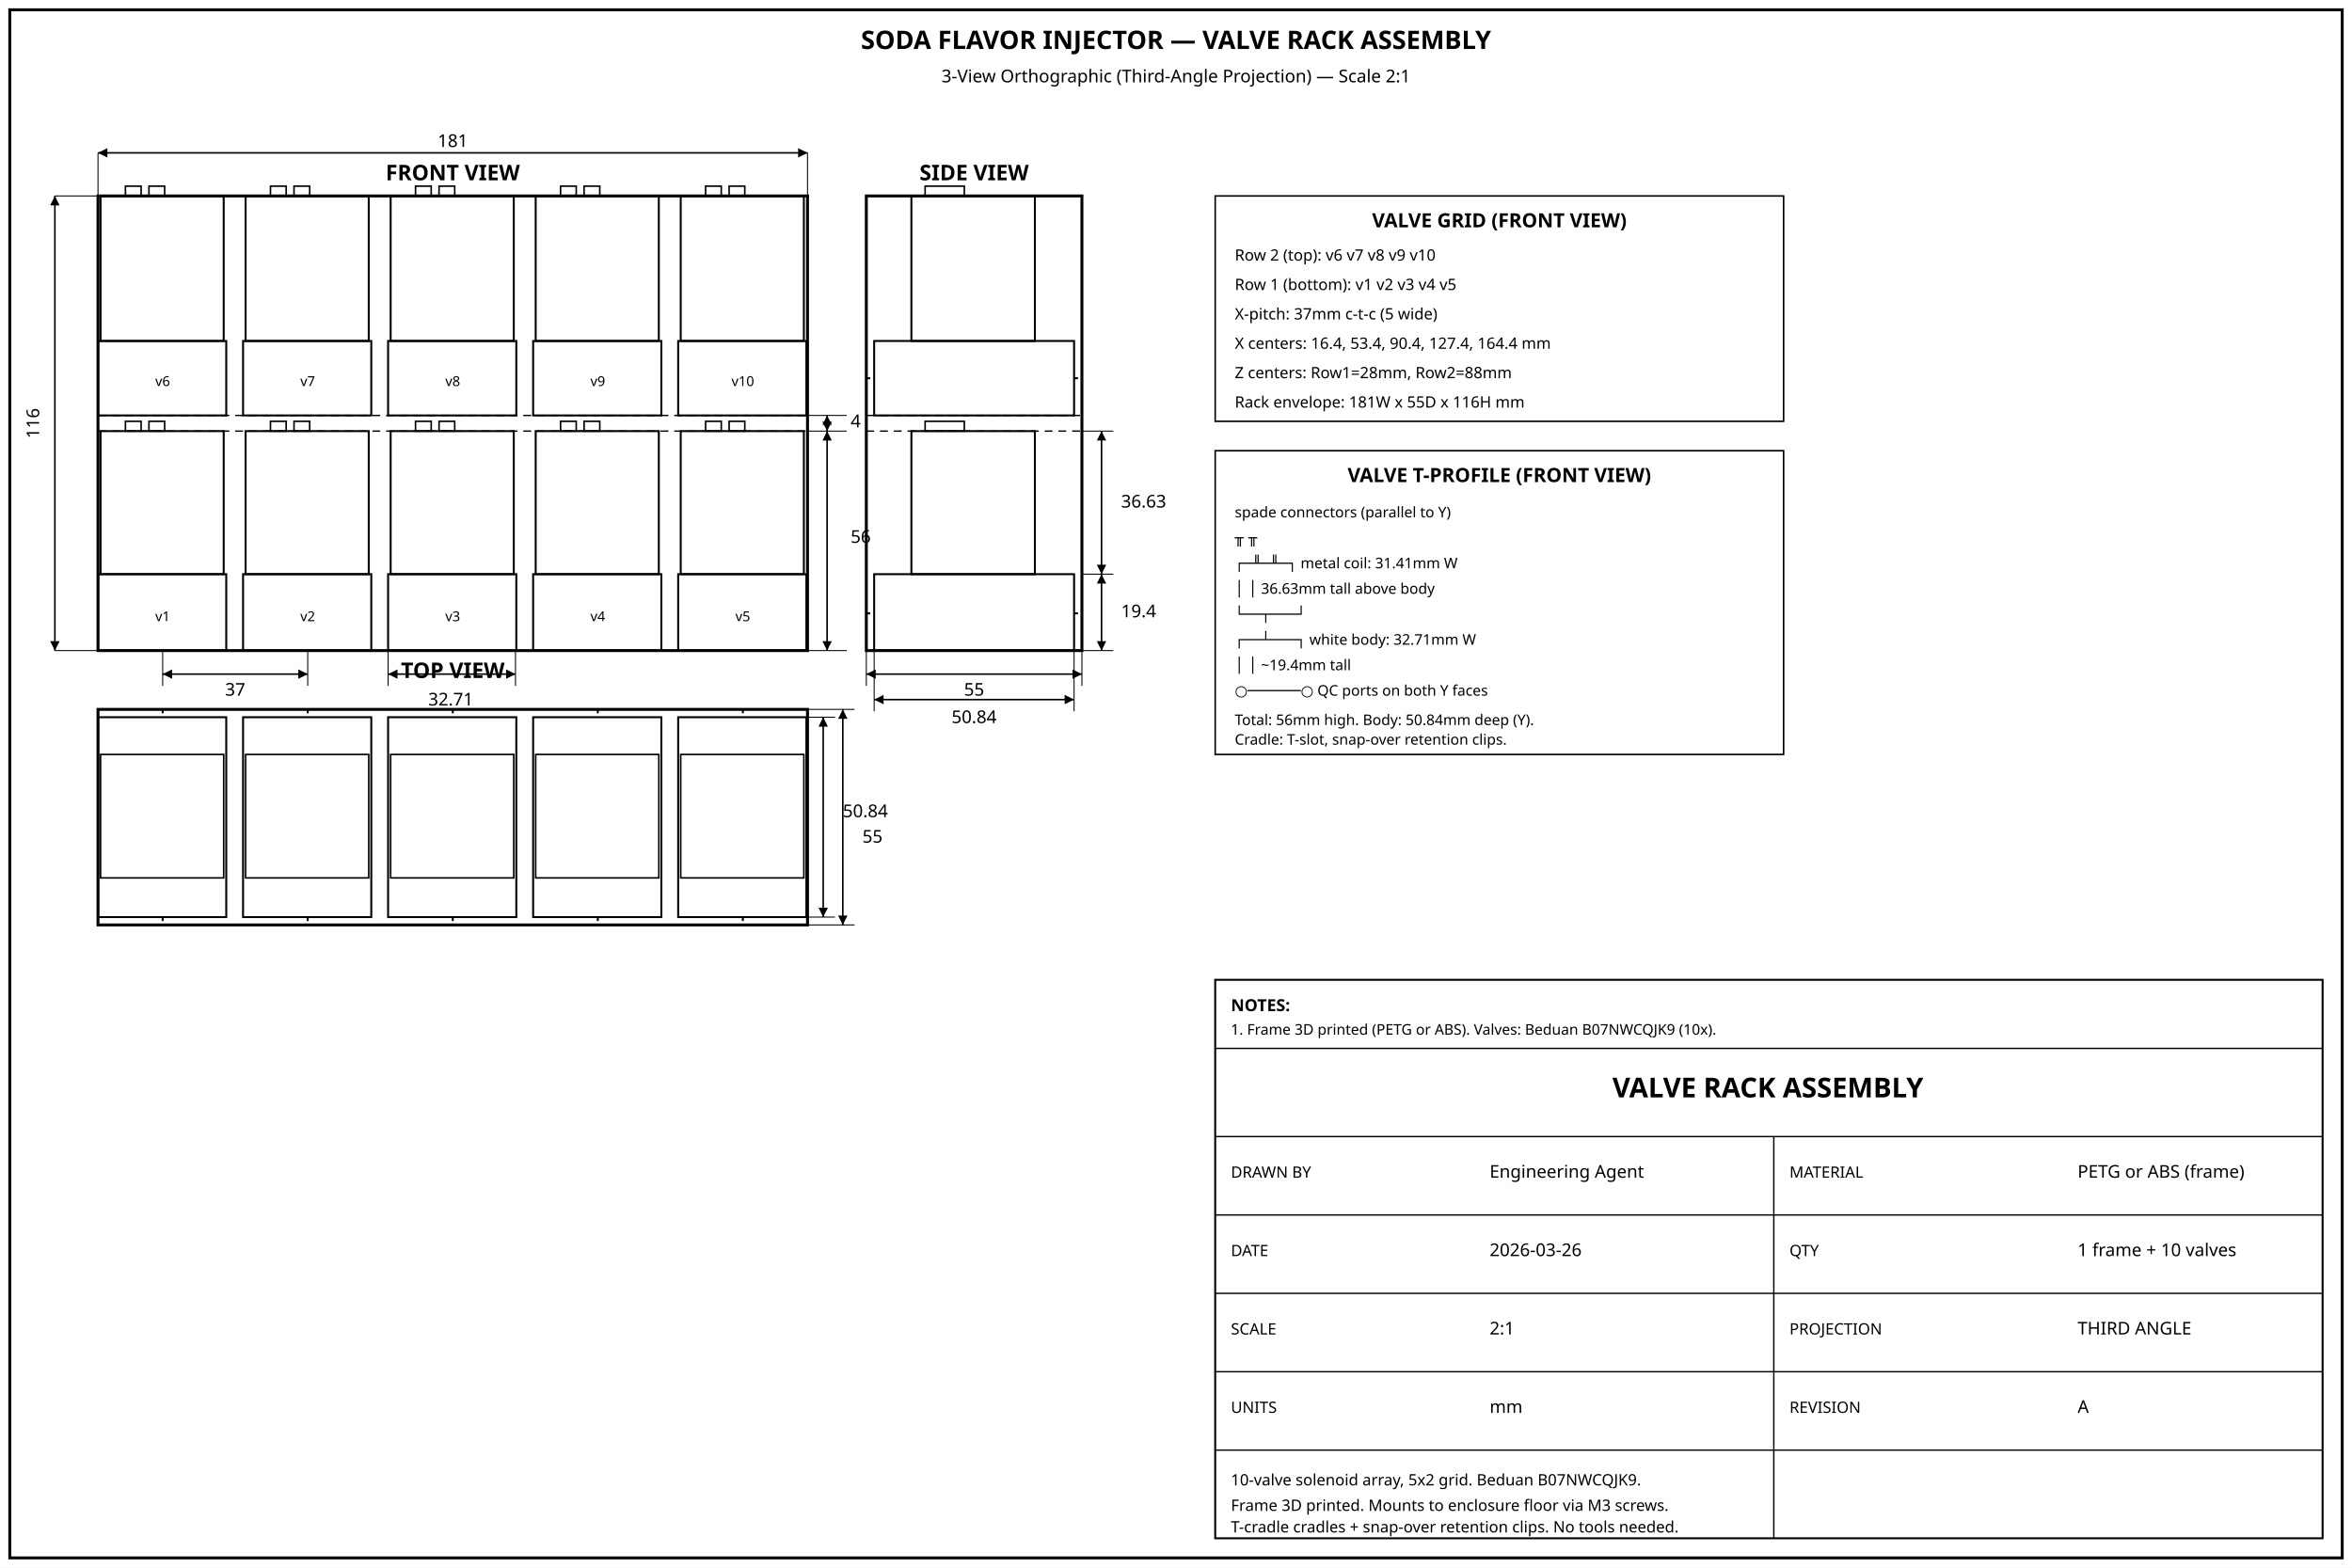
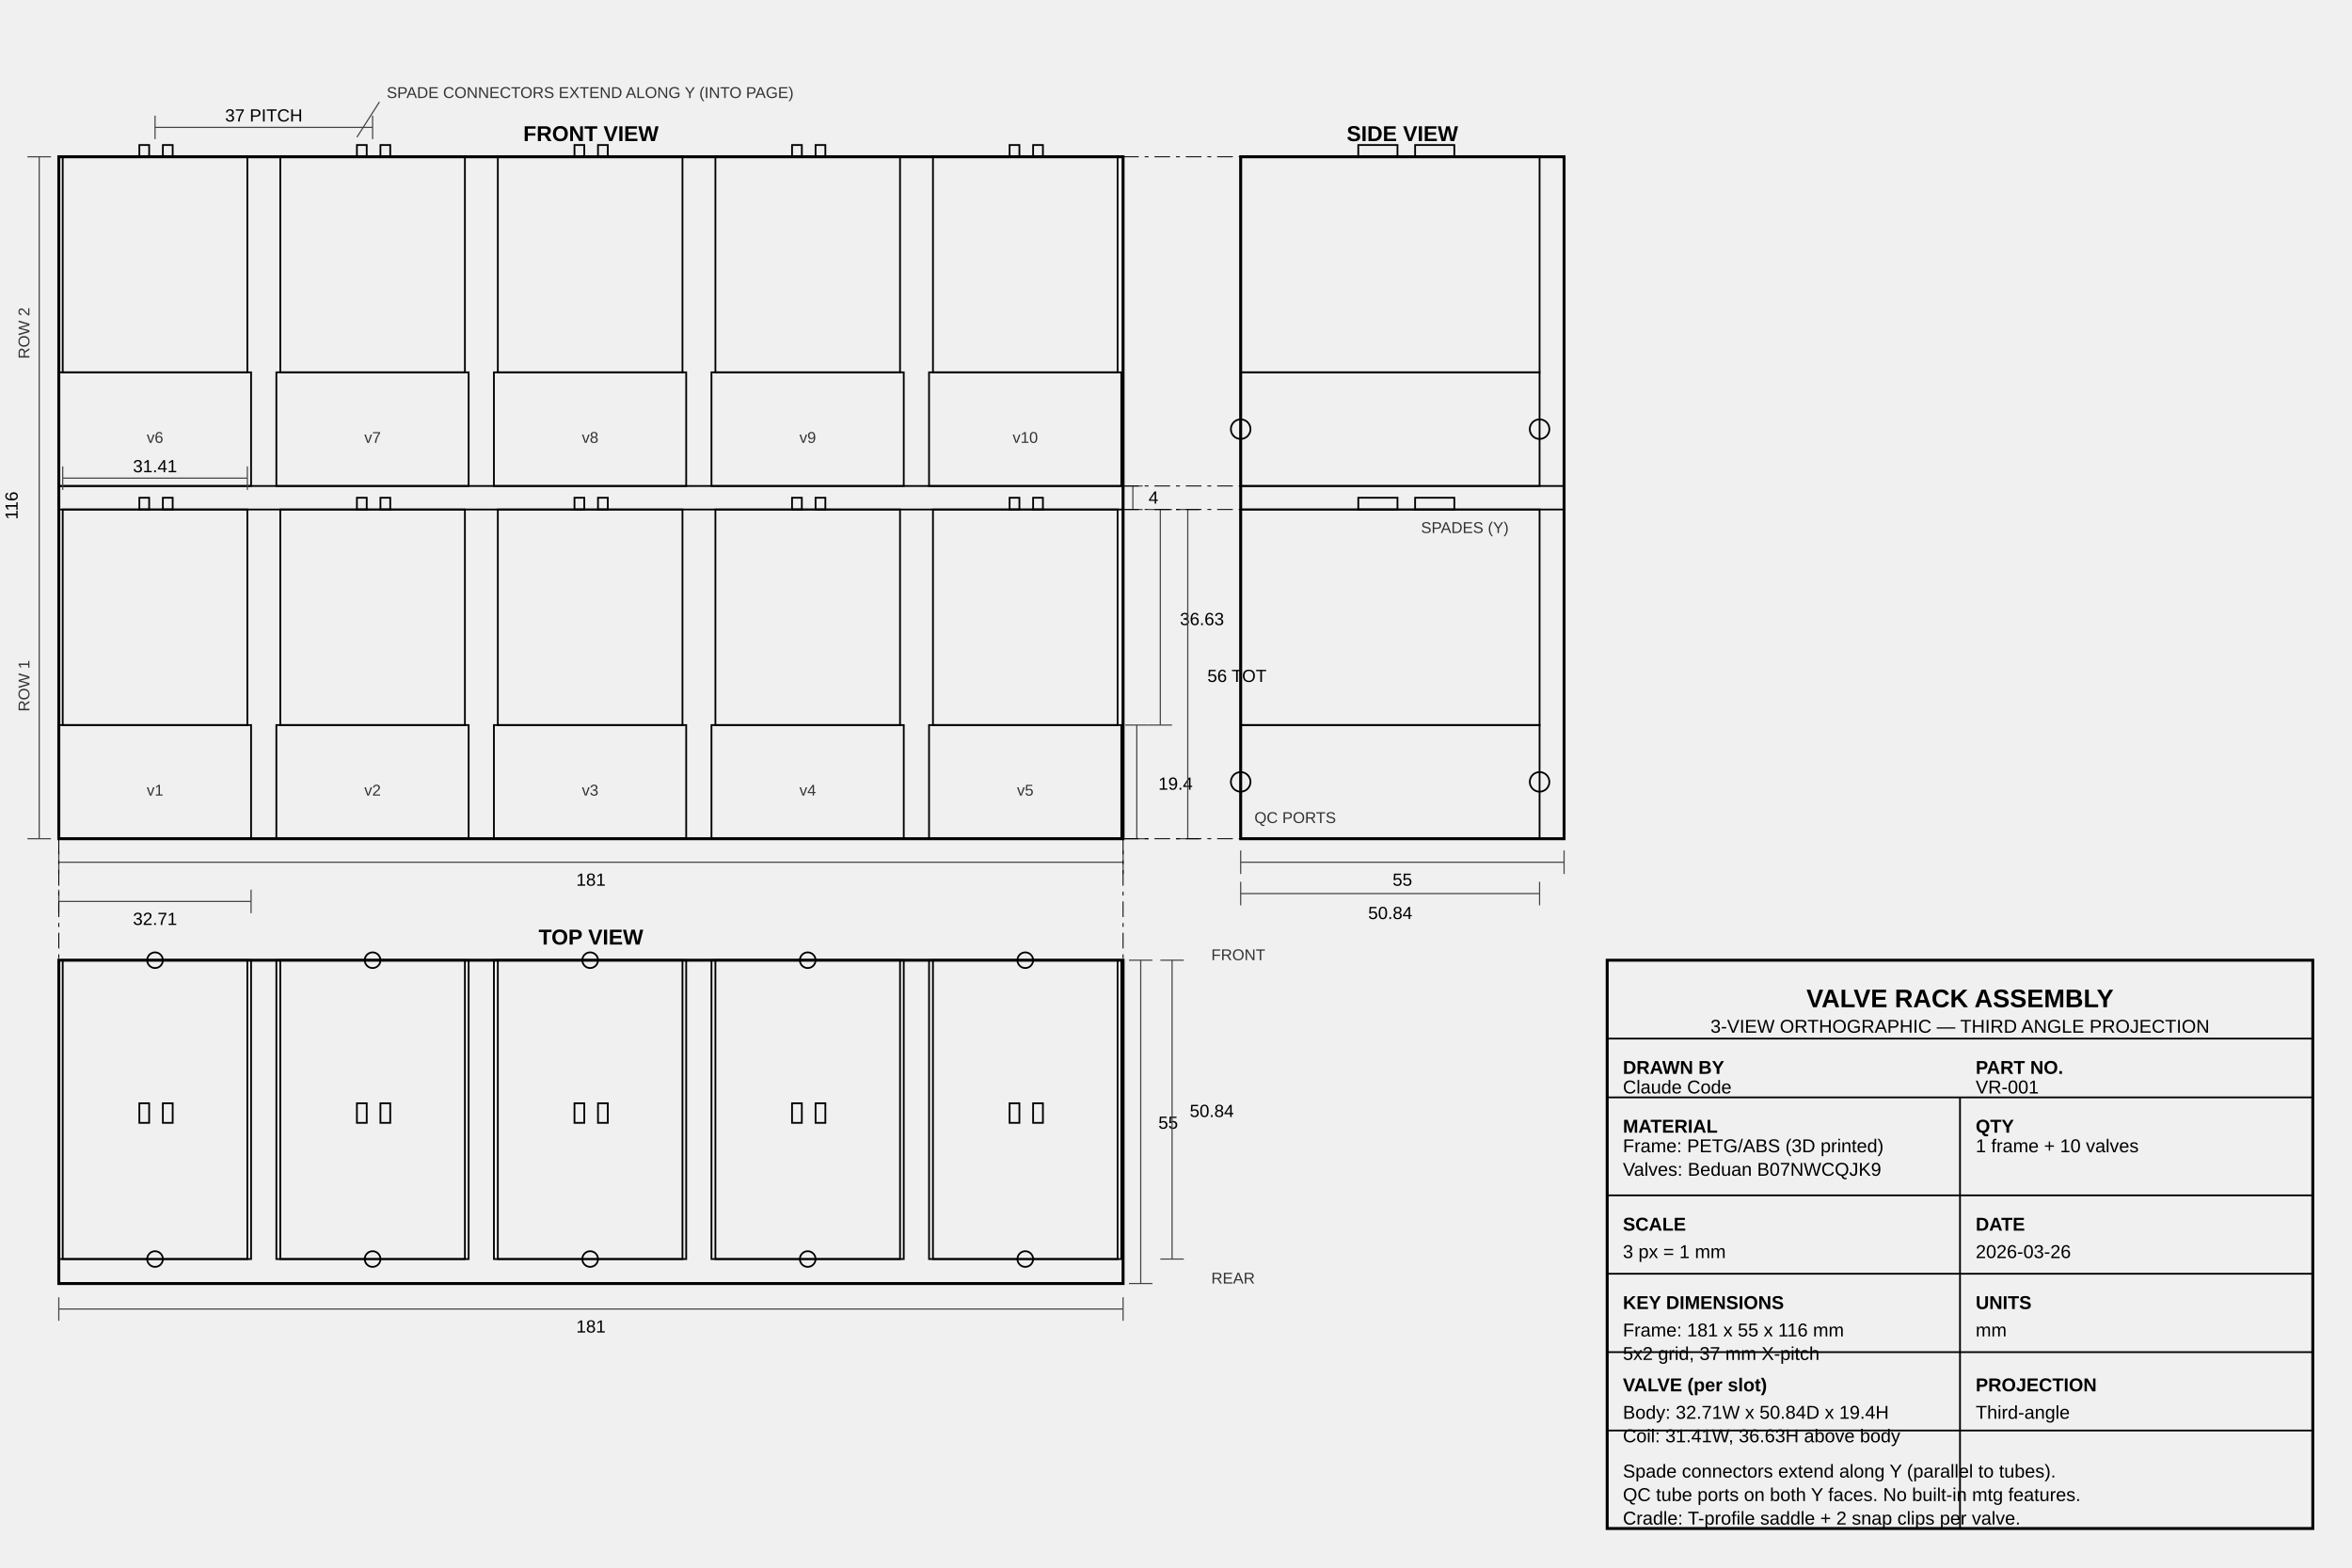
- <svg xmlns="http://www.w3.org/2000/svg" width="1200" height="800" viewBox="0 0 1200 800">
-   <defs>
-     <marker id="arr" markerWidth="6" markerHeight="6" refX="6" refY="3" orient="auto">
-       <path d="M0,0 L6,3 L0,6 Z" fill="#000" />
-     </marker>
-     <marker id="arr-r" markerWidth="6" markerHeight="6" refX="0" refY="3" orient="auto">
-       <path d="M6,0 L0,3 L6,6 Z" fill="#000" />
-     </marker>
-   </defs>
-   <rect x="0" y="0" width="1200" height="800" fill="white" />
-   <rect x="5" y="5" width="1190" height="790" fill="none" stroke="#000" stroke-width="1.5" />
-   <text x="600" y="25" font-size="13" font-family="sans-serif" text-anchor="middle" font-weight="bold">SODA FLAVOR INJECTOR — VALVE RACK ASSEMBLY</text>
-   <text x="600" y="42" font-size="9" font-family="sans-serif" text-anchor="middle">3-View Orthographic (Third-Angle Projection) — Scale 2:1</text>
-   <g id="front-view">
-     <text x="231" y="92" font-size="11" font-family="sans-serif" text-anchor="middle" font-weight="bold">FRONT VIEW</text>
-     <rect x="50" y="100" width="362" height="232" fill="none" stroke="#ddd" stroke-width="0.5" />
-     <rect x="50" y="100" width="362" height="232" fill="none" stroke="#000" stroke-width="1.5" class="body" />
-     <line x1="50" y1="220" x2="412" y2="220" stroke="#000" stroke-width="0.7" stroke-dasharray="4,3" class="hidden" />
-     <line x1="50" y1="212" x2="412" y2="212" stroke="#000" stroke-width="0.7" stroke-dasharray="4,3" class="hidden" />
-     <rect x="50.01" y="293" width="65.42" height="39" fill="none" stroke="#000" stroke-width="1" class="body" />
-     <rect x="51.31" y="220" width="62.82" height="73" fill="none" stroke="#000" stroke-width="1" class="body" />
-     <rect x="64" y="215" width="8" height="5" fill="none" stroke="#000" stroke-width="0.8" class="body" />
-     <rect x="76" y="215" width="8" height="5" fill="none" stroke="#000" stroke-width="0.8" class="body" />
-     <rect x="124.01" y="293" width="65.42" height="39" fill="none" stroke="#000" stroke-width="1" class="body" />
-     <rect x="125.31" y="220" width="62.82" height="73" fill="none" stroke="#000" stroke-width="1" class="body" />
-     <rect x="138" y="215" width="8" height="5" fill="none" stroke="#000" stroke-width="0.8" class="body" />
-     <rect x="150" y="215" width="8" height="5" fill="none" stroke="#000" stroke-width="0.8" class="body" />
-     <rect x="198.01" y="293" width="65.42" height="39" fill="none" stroke="#000" stroke-width="1" class="body" />
-     <rect x="199.31" y="220" width="62.82" height="73" fill="none" stroke="#000" stroke-width="1" class="body" />
-     <rect x="212" y="215" width="8" height="5" fill="none" stroke="#000" stroke-width="0.8" class="body" />
-     <rect x="224" y="215" width="8" height="5" fill="none" stroke="#000" stroke-width="0.8" class="body" />
-     <rect x="272.01" y="293" width="65.42" height="39" fill="none" stroke="#000" stroke-width="1" class="body" />
-     <rect x="273.31" y="220" width="62.82" height="73" fill="none" stroke="#000" stroke-width="1" class="body" />
-     <rect x="286" y="215" width="8" height="5" fill="none" stroke="#000" stroke-width="0.8" class="body" />
-     <rect x="298" y="215" width="8" height="5" fill="none" stroke="#000" stroke-width="0.8" class="body" />
-     <rect x="346.01" y="293" width="65.42" height="39" fill="none" stroke="#000" stroke-width="1" class="body" />
-     <rect x="347.31" y="220" width="62.82" height="73" fill="none" stroke="#000" stroke-width="1" class="body" />
-     <rect x="360" y="215" width="8" height="5" fill="none" stroke="#000" stroke-width="0.8" class="body" />
-     <rect x="372" y="215" width="8" height="5" fill="none" stroke="#000" stroke-width="0.8" class="body" />
-     <rect x="50.01" y="174" width="65.42" height="38" fill="none" stroke="#000" stroke-width="1" class="body" />
-     <rect x="51.31" y="100" width="62.82" height="74" fill="none" stroke="#000" stroke-width="1" class="body" />
-     <rect x="64" y="95" width="8" height="5" fill="none" stroke="#000" stroke-width="0.8" class="body" />
-     <rect x="76" y="95" width="8" height="5" fill="none" stroke="#000" stroke-width="0.8" class="body" />
-     <rect x="124.01" y="174" width="65.42" height="38" fill="none" stroke="#000" stroke-width="1" class="body" />
-     <rect x="125.31" y="100" width="62.82" height="74" fill="none" stroke="#000" stroke-width="1" class="body" />
-     <rect x="138" y="95" width="8" height="5" fill="none" stroke="#000" stroke-width="0.8" class="body" />
-     <rect x="150" y="95" width="8" height="5" fill="none" stroke="#000" stroke-width="0.8" class="body" />
-     <rect x="198.01" y="174" width="65.42" height="38" fill="none" stroke="#000" stroke-width="1" class="body" />
-     <rect x="199.31" y="100" width="62.82" height="74" fill="none" stroke="#000" stroke-width="1" class="body" />
-     <rect x="212" y="95" width="8" height="5" fill="none" stroke="#000" stroke-width="0.8" class="body" />
-     <rect x="224" y="95" width="8" height="5" fill="none" stroke="#000" stroke-width="0.8" class="body" />
-     <rect x="272.01" y="174" width="65.42" height="38" fill="none" stroke="#000" stroke-width="1" class="body" />
-     <rect x="273.31" y="100" width="62.82" height="74" fill="none" stroke="#000" stroke-width="1" class="body" />
-     <rect x="286" y="95" width="8" height="5" fill="none" stroke="#000" stroke-width="0.8" class="body" />
-     <rect x="298" y="95" width="8" height="5" fill="none" stroke="#000" stroke-width="0.8" class="body" />
-     <rect x="346.01" y="174" width="65.42" height="38" fill="none" stroke="#000" stroke-width="1" class="body" />
-     <rect x="347.31" y="100" width="62.82" height="74" fill="none" stroke="#000" stroke-width="1" class="body" />
-     <rect x="360" y="95" width="8" height="5" fill="none" stroke="#000" stroke-width="0.8" class="body" />
-     <rect x="372" y="95" width="8" height="5" fill="none" stroke="#000" stroke-width="0.8" class="body" />
-     <text x="83" y="317" font-size="7" font-family="sans-serif" text-anchor="middle">v1</text>
-     <text x="157" y="317" font-size="7" font-family="sans-serif" text-anchor="middle">v2</text>
-     <text x="231" y="317" font-size="7" font-family="sans-serif" text-anchor="middle">v3</text>
-     <text x="305" y="317" font-size="7" font-family="sans-serif" text-anchor="middle">v4</text>
-     <text x="379" y="317" font-size="7" font-family="sans-serif" text-anchor="middle">v5</text>
-     <text x="83" y="197" font-size="7" font-family="sans-serif" text-anchor="middle">v6</text>
-     <text x="157" y="197" font-size="7" font-family="sans-serif" text-anchor="middle">v7</text>
-     <text x="231" y="197" font-size="7" font-family="sans-serif" text-anchor="middle">v8</text>
-     <text x="305" y="197" font-size="7" font-family="sans-serif" text-anchor="middle">v9</text>
-     <text x="379" y="197" font-size="7" font-family="sans-serif" text-anchor="middle">v10</text>
-   </g>
-   <g id="side-view">
-     <text x="497" y="92" font-size="11" font-family="sans-serif" text-anchor="middle" font-weight="bold">SIDE VIEW</text>
-     <rect x="442" y="100" width="110" height="232" fill="none" stroke="#ddd" stroke-width="0.5" />
-     <rect x="442" y="100" width="110" height="232" fill="none" stroke="#000" stroke-width="1.5" class="body" />
-     <line x1="442" y1="220" x2="552" y2="220" stroke="#000" stroke-width="0.7" stroke-dasharray="4,3" class="hidden" />
-     <line x1="442" y1="212" x2="552" y2="212" stroke="#000" stroke-width="0.7" stroke-dasharray="4,3" class="hidden" />
-     <rect x="446" y="293" width="102" height="39" fill="none" stroke="#000" stroke-width="1" class="body" />
-     <rect x="465" y="220" width="63" height="73" fill="none" stroke="#000" stroke-width="1" class="body" />
-     <rect x="472" y="215" width="20" height="5" fill="none" stroke="#000" stroke-width="0.8" class="body" />
-     <line x1="442" y1="313" x2="446" y2="313" stroke="#000" stroke-width="1" stroke-dasharray="2,2" class="hidden" />
-     <line x1="548" y1="313" x2="552" y2="313" stroke="#000" stroke-width="1" stroke-dasharray="2,2" class="hidden" />
-     <rect x="446" y="174" width="102" height="38" fill="none" stroke="#000" stroke-width="1" class="body" />
-     <rect x="465" y="100" width="63" height="74" fill="none" stroke="#000" stroke-width="1" class="body" />
-     <rect x="472" y="95" width="20" height="5" fill="none" stroke="#000" stroke-width="0.8" class="body" />
-     <line x1="442" y1="193" x2="446" y2="193" stroke="#000" stroke-width="1" stroke-dasharray="2,2" class="hidden" />
-     <line x1="548" y1="193" x2="552" y2="193" stroke="#000" stroke-width="1" stroke-dasharray="2,2" class="hidden" />
-   </g>
-   <g id="top-view">
-     <text x="231" y="346" font-size="11" font-family="sans-serif" text-anchor="middle" font-weight="bold">TOP VIEW</text>
-     <rect x="50" y="362" width="362" height="110" fill="none" stroke="#ddd" stroke-width="0.5" />
-     <rect x="50" y="362" width="362" height="110" fill="none" stroke="#000" stroke-width="1.5" class="body" />
-     <rect x="50.01" y="366" width="65.42" height="102" fill="none" stroke="#000" stroke-width="1" class="body" />
-     <rect x="51.31" y="385" width="62.82" height="63" fill="none" stroke="#000" stroke-width="0.8" class="body" />
-     <line x1="83" y1="362" x2="83" y2="366" stroke="#000" stroke-width="1" stroke-dasharray="2,2" class="hidden" />
-     <line x1="83" y1="468" x2="83" y2="472" stroke="#000" stroke-width="1" stroke-dasharray="2,2" class="hidden" />
-     <rect x="124.01" y="366" width="65.42" height="102" fill="none" stroke="#000" stroke-width="1" class="body" />
-     <rect x="125.31" y="385" width="62.82" height="63" fill="none" stroke="#000" stroke-width="0.8" class="body" />
-     <line x1="157" y1="362" x2="157" y2="366" stroke="#000" stroke-width="1" stroke-dasharray="2,2" class="hidden" />
-     <line x1="157" y1="468" x2="157" y2="472" stroke="#000" stroke-width="1" stroke-dasharray="2,2" class="hidden" />
-     <rect x="198.01" y="366" width="65.42" height="102" fill="none" stroke="#000" stroke-width="1" class="body" />
-     <rect x="199.31" y="385" width="62.82" height="63" fill="none" stroke="#000" stroke-width="0.8" class="body" />
-     <line x1="231" y1="362" x2="231" y2="366" stroke="#000" stroke-width="1" stroke-dasharray="2,2" class="hidden" />
-     <line x1="231" y1="468" x2="231" y2="472" stroke="#000" stroke-width="1" stroke-dasharray="2,2" class="hidden" />
-     <rect x="272.01" y="366" width="65.42" height="102" fill="none" stroke="#000" stroke-width="1" class="body" />
-     <rect x="273.31" y="385" width="62.82" height="63" fill="none" stroke="#000" stroke-width="0.8" class="body" />
-     <line x1="305" y1="362" x2="305" y2="366" stroke="#000" stroke-width="1" stroke-dasharray="2,2" class="hidden" />
-     <line x1="305" y1="468" x2="305" y2="472" stroke="#000" stroke-width="1" stroke-dasharray="2,2" class="hidden" />
-     <rect x="346.01" y="366" width="65.42" height="102" fill="none" stroke="#000" stroke-width="1" class="body" />
-     <rect x="347.31" y="385" width="62.82" height="63" fill="none" stroke="#000" stroke-width="0.8" class="body" />
-     <line x1="379" y1="362" x2="379" y2="366" stroke="#000" stroke-width="1" stroke-dasharray="2,2" class="hidden" />
-     <line x1="379" y1="468" x2="379" y2="472" stroke="#000" stroke-width="1" stroke-dasharray="2,2" class="hidden" />
-   </g>
-   <line x1="50" y1="78" x2="412" y2="78" stroke="#000" stroke-width="0.8" class="dim" marker-start="url(#arr-r)" marker-end="url(#arr)" />
-   <line x1="50" y1="78" x2="50" y2="100" stroke="#000" stroke-width="0.5" class="ext" />
-   <line x1="412" y1="78" x2="412" y2="100" stroke="#000" stroke-width="0.5" class="ext" />
-   <text x="231" y="75" font-size="9" font-family="sans-serif" text-anchor="middle" class="dim-text">181</text>
-   <line x1="28" y1="100" x2="28" y2="332" stroke="#000" stroke-width="0.8" class="dim" marker-start="url(#arr-r)" marker-end="url(#arr)" />
-   <line x1="28" y1="100" x2="50" y2="100" stroke="#000" stroke-width="0.5" class="ext" />
-   <line x1="28" y1="332" x2="50" y2="332" stroke="#000" stroke-width="0.5" class="ext" />
-   <text x="20" y="216" font-size="9" font-family="sans-serif" text-anchor="middle" transform="rotate(-90,20,216)" class="dim-text">116</text>
-   <line x1="422" y1="220" x2="422" y2="332" stroke="#000" stroke-width="0.8" class="dim" marker-start="url(#arr-r)" marker-end="url(#arr)" />
-   <line x1="412" y1="220" x2="432" y2="220" stroke="#000" stroke-width="0.5" class="ext" />
-   <line x1="412" y1="332" x2="432" y2="332" stroke="#000" stroke-width="0.5" class="ext" />
-   <text x="434" y="277" font-size="9" font-family="sans-serif" text-anchor="start" class="dim-text">56</text>
-   <line x1="422" y1="212" x2="422" y2="220" stroke="#000" stroke-width="0.8" class="dim" marker-start="url(#arr-r)" marker-end="url(#arr)" />
-   <line x1="412" y1="212" x2="432" y2="212" stroke="#000" stroke-width="0.5" class="ext" />
-   <text x="434" y="218" font-size="9" font-family="sans-serif" text-anchor="start" class="dim-text">4</text>
-   <line x1="83" y1="344" x2="157" y2="344" stroke="#000" stroke-width="0.8" class="dim" marker-start="url(#arr-r)" marker-end="url(#arr)" />
-   <line x1="83" y1="332" x2="83" y2="350" stroke="#000" stroke-width="0.5" class="ext" />
-   <line x1="157" y1="332" x2="157" y2="350" stroke="#000" stroke-width="0.5" class="ext" />
-   <text x="120" y="355" font-size="9" font-family="sans-serif" text-anchor="middle" class="dim-text">37</text>
-   <line x1="198" y1="344" x2="263" y2="344" stroke="#000" stroke-width="0.8" class="dim" marker-start="url(#arr-r)" marker-end="url(#arr)" />
-   <line x1="198" y1="332" x2="198" y2="350" stroke="#000" stroke-width="0.5" class="ext" />
-   <line x1="263" y1="332" x2="263" y2="350" stroke="#000" stroke-width="0.5" class="ext" />
-   <text x="230" y="360" font-size="9" font-family="sans-serif" text-anchor="middle" class="dim-text">32.71</text>
-   <line x1="442" y1="344" x2="552" y2="344" stroke="#000" stroke-width="0.8" class="dim" marker-start="url(#arr-r)" marker-end="url(#arr)" />
-   <line x1="442" y1="332" x2="442" y2="350" stroke="#000" stroke-width="0.5" class="ext" />
-   <line x1="552" y1="332" x2="552" y2="350" stroke="#000" stroke-width="0.5" class="ext" />
-   <text x="497" y="355" font-size="9" font-family="sans-serif" text-anchor="middle" class="dim-text">55</text>
-   <line x1="446" y1="357" x2="548" y2="357" stroke="#000" stroke-width="0.8" class="dim" marker-start="url(#arr-r)" marker-end="url(#arr)" />
-   <line x1="446" y1="332" x2="446" y2="363" stroke="#000" stroke-width="0.5" class="ext" />
-   <line x1="548" y1="332" x2="548" y2="363" stroke="#000" stroke-width="0.5" class="ext" />
-   <text x="497" y="369" font-size="9" font-family="sans-serif" text-anchor="middle" class="dim-text">50.84</text>
-   <line x1="562" y1="220" x2="562" y2="293" stroke="#000" stroke-width="0.8" class="dim" marker-start="url(#arr-r)" marker-end="url(#arr)" />
-   <line x1="552" y1="220" x2="568" y2="220" stroke="#000" stroke-width="0.5" class="ext" />
-   <line x1="552" y1="293" x2="568" y2="293" stroke="#000" stroke-width="0.5" class="ext" />
-   <text x="572" y="259" font-size="9" font-family="sans-serif" text-anchor="start" class="dim-text">36.63</text>
-   <line x1="562" y1="293" x2="562" y2="332" stroke="#000" stroke-width="0.8" class="dim" marker-start="url(#arr-r)" marker-end="url(#arr)" />
-   <line x1="552" y1="332" x2="568" y2="332" stroke="#000" stroke-width="0.5" class="ext" />
-   <text x="572" y="315" font-size="9" font-family="sans-serif" text-anchor="start" class="dim-text">19.4</text>
-   <line x1="420" y1="366" x2="420" y2="468" stroke="#000" stroke-width="0.8" class="dim" marker-start="url(#arr-r)" marker-end="url(#arr)" />
-   <line x1="412" y1="366" x2="426" y2="366" stroke="#000" stroke-width="0.5" class="ext" />
-   <line x1="412" y1="468" x2="426" y2="468" stroke="#000" stroke-width="0.5" class="ext" />
-   <text x="430" y="417" font-size="9" font-family="sans-serif" text-anchor="start" class="dim-text">50.84</text>
-   <line x1="430" y1="362" x2="430" y2="472" stroke="#000" stroke-width="0.8" class="dim" marker-start="url(#arr-r)" marker-end="url(#arr)" />
-   <line x1="412" y1="362" x2="436" y2="362" stroke="#000" stroke-width="0.5" class="ext" />
-   <line x1="412" y1="472" x2="436" y2="472" stroke="#000" stroke-width="0.5" class="ext" />
-   <text x="440" y="430" font-size="9" font-family="sans-serif" text-anchor="start" class="dim-text">55</text>
-   <g id="valve-table">
-     <rect x="620" y="100" width="290" height="115" fill="none" stroke="#000" stroke-width="0.8" />
-     <text x="765" y="116" font-size="10" font-family="sans-serif" text-anchor="middle" font-weight="bold">VALVE GRID (FRONT VIEW)</text>
-     <text x="630" y="133" font-size="8" font-family="sans-serif" class="note">Row 2 (top):    v6   v7   v8   v9   v10</text>
-     <text x="630" y="148" font-size="8" font-family="sans-serif" class="note">Row 1 (bottom): v1   v2   v3   v4   v5</text>
-     <text x="630" y="163" font-size="8" font-family="sans-serif" class="note">X-pitch: 37mm c-t-c (5 wide)</text>
-     <text x="630" y="178" font-size="8" font-family="sans-serif" class="note">X centers: 16.4, 53.4, 90.4, 127.4, 164.4 mm</text>
-     <text x="630" y="193" font-size="8" font-family="sans-serif" class="note">Z centers: Row1=28mm, Row2=88mm</text>
-     <text x="630" y="208" font-size="8" font-family="sans-serif" class="note">Rack envelope: 181W x 55D x 116H mm</text>
-   </g>
-   <g id="t-profile-legend">
-     <rect x="620" y="230" width="290" height="155" fill="none" stroke="#000" stroke-width="0.8" />
-     <text x="765" y="246" font-size="10" font-family="sans-serif" text-anchor="middle" font-weight="bold">VALVE T-PROFILE (FRONT VIEW)</text>
-     <text x="630" y="264" font-size="7.5" font-family="sans-serif" class="note">  spade connectors (parallel to Y)</text>
-     <text x="630" y="277" font-size="7.5" font-family="sans-serif" class="note">  ╥ ╥</text>
-     <text x="630" y="290" font-size="7.5" font-family="sans-serif" class="note">┌─╨─╨─┐  metal coil: 31.41mm W</text>
-     <text x="630" y="303" font-size="7.5" font-family="sans-serif" class="note">│      │  36.63mm tall above body</text>
-     <text x="630" y="316" font-size="7.5" font-family="sans-serif" class="note">└──┬───┘</text>
-     <text x="630" y="329" font-size="7.5" font-family="sans-serif" class="note">┌──┴───┐  white body: 32.71mm W</text>
-     <text x="630" y="342" font-size="7.5" font-family="sans-serif" class="note">│      │  ~19.4mm tall</text>
-     <text x="630" y="355" font-size="7.5" font-family="sans-serif" class="note">○──────○  QC ports on both Y faces</text>
-     <text x="630" y="370" font-size="7.5" font-family="sans-serif" class="note">Total: 56mm high. Body: 50.84mm deep (Y).</text>
-     <text x="630" y="380" font-size="7.5" font-family="sans-serif" class="note">Cradle: T-slot, snap-over retention clips.</text>
-   </g>
-   <g id="title-block">
-     <rect x="620" y="500" width="565" height="285" fill="none" stroke="#000" stroke-width="1" />
-     <line x1="620" y1="535" x2="1185" y2="535" stroke="#000" stroke-width="0.7" />
-     <line x1="620" y1="580" x2="1185" y2="580" stroke="#000" stroke-width="0.7" />
-     <line x1="620" y1="620" x2="1185" y2="620" stroke="#000" stroke-width="0.7" />
-     <line x1="620" y1="660" x2="1185" y2="660" stroke="#000" stroke-width="0.7" />
-     <line x1="620" y1="700" x2="1185" y2="700" stroke="#000" stroke-width="0.7" />
-     <line x1="620" y1="740" x2="1185" y2="740" stroke="#000" stroke-width="0.7" />
-     <line x1="905" y1="580" x2="905" y2="785" stroke="#000" stroke-width="0.7" />
-     <text x="628" y="516" font-size="8.5" font-family="sans-serif" font-weight="bold" class="title-text">NOTES:</text>
-     <text x="628" y="528" font-size="7.5" font-family="sans-serif" class="note">1. Frame 3D printed (PETG or ABS). Valves: Beduan B07NWCQJK9 (10x).</text>
-     <text x="902" y="560" font-size="14" font-family="sans-serif" text-anchor="middle" font-weight="bold" class="title">VALVE RACK ASSEMBLY</text>
-     <text x="628" y="601" font-size="8" font-family="sans-serif" class="title-text">DRAWN BY</text>
-     <text x="628" y="641" font-size="8" font-family="sans-serif" class="title-text">DATE</text>
-     <text x="628" y="681" font-size="8" font-family="sans-serif" class="title-text">SCALE</text>
-     <text x="628" y="721" font-size="8" font-family="sans-serif" class="title-text">UNITS</text>
-     <text x="760" y="601" font-size="9" font-family="sans-serif" class="title-text">Engineering Agent</text>
-     <text x="760" y="641" font-size="9" font-family="sans-serif" class="title-text">2026-03-26</text>
-     <text x="760" y="681" font-size="9" font-family="sans-serif" class="title-text">2:1</text>
-     <text x="760" y="721" font-size="9" font-family="sans-serif" class="title-text">mm</text>
-     <text x="913" y="601" font-size="8" font-family="sans-serif" class="title-text">MATERIAL</text>
-     <text x="913" y="641" font-size="8" font-family="sans-serif" class="title-text">QTY</text>
-     <text x="913" y="681" font-size="8" font-family="sans-serif" class="title-text">PROJECTION</text>
-     <text x="913" y="721" font-size="8" font-family="sans-serif" class="title-text">REVISION</text>
-     <text x="1060" y="601" font-size="9" font-family="sans-serif" class="title-text">PETG or ABS (frame)</text>
-     <text x="1060" y="641" font-size="9" font-family="sans-serif" class="title-text">1 frame + 10 valves</text>
-     <text x="1060" y="681" font-size="9" font-family="sans-serif" class="title-text">THIRD ANGLE</text>
-     <text x="1060" y="721" font-size="9" font-family="sans-serif" class="title-text">A</text>
-     <text x="628" y="758" font-size="8" font-family="sans-serif" class="note">10-valve solenoid array, 5x2 grid. Beduan B07NWCQJK9.</text>
-     <text x="628" y="771" font-size="8" font-family="sans-serif" class="note">Frame 3D printed. Mounts to enclosure floor via M3 screws.</text>
-     <text x="628" y="782" font-size="8" font-family="sans-serif" class="note">T-cradle cradles + snap-over retention clips. No tools needed.</text>
-   </g>
+ <svg xmlns="http://www.w3.org/2000/svg" width="1200" height="800" viewBox="0 0 1200 800" style="background:#fff">
+   <style>
+     .outline  { fill:none; stroke:#000; stroke-width:1.5; }
+     .thin     { fill:none; stroke:#000; stroke-width:0.9; }
+     .hidden   { fill:none; stroke:#000; stroke-width:0.7; stroke-dasharray:4,3; }
+     .dim-line { fill:none; stroke:#444; stroke-width:0.6; }
+     .ctrline  { fill:none; stroke:#000; stroke-width:0.5; stroke-dasharray:8,3,2,3; }
+     .dim-text { font-family:Arial,Helvetica,sans-serif; font-size:9px; fill:#000; }
+     .label    { font-family:Arial,Helvetica,sans-serif; font-size:11px; font-weight:bold; fill:#000; }
+     .title    { font-family:Arial,Helvetica,sans-serif; font-size:13px; font-weight:bold; fill:#000; }
+     .subtitle { font-family:Arial,Helvetica,sans-serif; font-size:9.5px; fill:#000; }
+     .annot    { font-family:Arial,Helvetica,sans-serif; font-size:8px; fill:#333; }
+   </style>
+   <text x="301.5" y="72" class="label" text-anchor="middle">FRONT VIEW</text>
+   <rect x="30" y="80" width="543" height="348" class="outline" />
+   <line x1="30" y1="260" x2="573" y2="260" class="thin" />
+   <line x1="30" y1="248" x2="573" y2="248" class="thin" />
+   <rect x="30.0" y="370" width="98.1" height="58" class="thin" />
+   <rect x="32.0" y="260" width="94.2" height="110" class="thin" />
+   <rect x="71.1" y="254" width="5" height="6" class="thin" />
+   <rect x="83.1" y="254" width="5" height="6" class="thin" />
+   <rect x="141.0" y="370" width="98.1" height="58" class="thin" />
+   <rect x="143.0" y="260" width="94.2" height="110" class="thin" />
+   <rect x="182.1" y="254" width="5" height="6" class="thin" />
+   <rect x="194.1" y="254" width="5" height="6" class="thin" />
+   <rect x="252.0" y="370" width="98.1" height="58" class="thin" />
+   <rect x="254.0" y="260" width="94.2" height="110" class="thin" />
+   <rect x="293.1" y="254" width="5" height="6" class="thin" />
+   <rect x="305.1" y="254" width="5" height="6" class="thin" />
+   <rect x="363.0" y="370" width="98.1" height="58" class="thin" />
+   <rect x="365.0" y="260" width="94.2" height="110" class="thin" />
+   <rect x="404.1" y="254" width="5" height="6" class="thin" />
+   <rect x="416.1" y="254" width="5" height="6" class="thin" />
+   <rect x="474.0" y="370" width="98.1" height="58" class="thin" />
+   <rect x="476.0" y="260" width="94.2" height="110" class="thin" />
+   <rect x="515.1" y="254" width="5" height="6" class="thin" />
+   <rect x="527.1" y="254" width="5" height="6" class="thin" />
+   <rect x="30.0" y="190" width="98.1" height="58" class="thin" />
+   <rect x="32.0" y="80" width="94.2" height="110" class="thin" />
+   <rect x="71.1" y="74" width="5" height="6" class="thin" />
+   <rect x="83.1" y="74" width="5" height="6" class="thin" />
+   <rect x="141.0" y="190" width="98.1" height="58" class="thin" />
+   <rect x="143.0" y="80" width="94.2" height="110" class="thin" />
+   <rect x="182.1" y="74" width="5" height="6" class="thin" />
+   <rect x="194.1" y="74" width="5" height="6" class="thin" />
+   <rect x="252.0" y="190" width="98.1" height="58" class="thin" />
+   <rect x="254.0" y="80" width="94.2" height="110" class="thin" />
+   <rect x="293.1" y="74" width="5" height="6" class="thin" />
+   <rect x="305.1" y="74" width="5" height="6" class="thin" />
+   <rect x="363.0" y="190" width="98.1" height="58" class="thin" />
+   <rect x="365.0" y="80" width="94.2" height="110" class="thin" />
+   <rect x="404.1" y="74" width="5" height="6" class="thin" />
+   <rect x="416.1" y="74" width="5" height="6" class="thin" />
+   <rect x="474.0" y="190" width="98.1" height="58" class="thin" />
+   <rect x="476.0" y="80" width="94.2" height="110" class="thin" />
+   <rect x="515.1" y="74" width="5" height="6" class="thin" />
+   <rect x="527.1" y="74" width="5" height="6" class="thin" />
+   <text x="79.1" y="406" class="annot" text-anchor="middle">v1</text>
+   <text x="190.1" y="406" class="annot" text-anchor="middle">v2</text>
+   <text x="301.1" y="406" class="annot" text-anchor="middle">v3</text>
+   <text x="412.1" y="406" class="annot" text-anchor="middle">v4</text>
+   <text x="523.1" y="406" class="annot" text-anchor="middle">v5</text>
+   <text x="79.1" y="226" class="annot" text-anchor="middle">v6</text>
+   <text x="190.1" y="226" class="annot" text-anchor="middle">v7</text>
+   <text x="301.1" y="226" class="annot" text-anchor="middle">v8</text>
+   <text x="412.1" y="226" class="annot" text-anchor="middle">v9</text>
+   <text x="523.1" y="226" class="annot" text-anchor="middle">v10</text>
+   <text x="15" y="350" class="annot" text-anchor="middle" transform="rotate(-90,15,350)">ROW 1</text>
+   <text x="15" y="170" class="annot" text-anchor="middle" transform="rotate(-90,15,170)">ROW 2</text>
+   <line x1="30" y1="440" x2="573" y2="440" class="dim-line" />
+   <line x1="30" y1="434" x2="30" y2="446" class="dim-line" />
+   <line x1="573" y1="434" x2="573" y2="446" class="dim-line" />
+   <text x="301.5" y="452" class="dim-text" text-anchor="middle">181</text>
+   <line x1="20" y1="80" x2="20" y2="428" class="dim-line" />
+   <line x1="14" y1="80" x2="26" y2="80" class="dim-line" />
+   <line x1="14" y1="428" x2="26" y2="428" class="dim-line" />
+   <text x="9" y="258" class="dim-text" text-anchor="middle" transform="rotate(-90,9,258)">116</text>
+   <line x1="79.1" y1="65" x2="190.1" y2="65" class="dim-line" />
+   <line x1="79.1" y1="59" x2="79.1" y2="71" class="dim-line" />
+   <line x1="190.1" y1="59" x2="190.1" y2="71" class="dim-line" />
+   <text x="134.6" y="62" class="dim-text" text-anchor="middle">37 PITCH</text>
+   <line x1="30" y1="460" x2="128.1" y2="460" class="dim-line" />
+   <line x1="30" y1="454" x2="30" y2="466" class="dim-line" />
+   <line x1="128.1" y1="454" x2="128.1" y2="466" class="dim-line" />
+   <text x="79.1" y="472" class="dim-text" text-anchor="middle">32.71</text>
+   <line x1="32.0" y1="244" x2="126.2" y2="244" class="dim-line" />
+   <line x1="32.0" y1="238" x2="32.0" y2="250" class="dim-line" />
+   <line x1="126.2" y1="238" x2="126.2" y2="250" class="dim-line" />
+   <text x="79.1" y="241" class="dim-text" text-anchor="middle">31.41</text>
+   <line x1="580" y1="370" x2="580" y2="428" class="dim-line" />
+   <line x1="574" y1="370" x2="586" y2="370" class="dim-line" />
+   <line x1="574" y1="428" x2="586" y2="428" class="dim-line" />
+   <text x="591" y="403" class="dim-text" text-anchor="start">19.4</text>
+   <line x1="592" y1="260" x2="592" y2="370" class="dim-line" />
+   <line x1="586" y1="260" x2="598" y2="260" class="dim-line" />
+   <line x1="586" y1="370" x2="598" y2="370" class="dim-line" />
+   <text x="602" y="319" class="dim-text" text-anchor="start">36.63</text>
+   <line x1="606" y1="260" x2="606" y2="428" class="dim-line" />
+   <line x1="600" y1="260" x2="612" y2="260" class="dim-line" />
+   <line x1="600" y1="428" x2="612" y2="428" class="dim-line" />
+   <text x="616" y="348" class="dim-text" text-anchor="start">56 TOT</text>
+   <line x1="578" y1="248" x2="578" y2="260" class="dim-line" />
+   <line x1="573" y1="248" x2="583" y2="248" class="dim-line" />
+   <line x1="573" y1="260" x2="583" y2="260" class="dim-line" />
+   <text x="586" y="257" class="dim-text" text-anchor="start">4</text>
+   <text x="715.5" y="72" class="label" text-anchor="middle">SIDE VIEW</text>
+   <rect x="633" y="80" width="165" height="348" class="outline" />
+   <line x1="633" y1="260" x2="798" y2="260" class="thin" />
+   <line x1="633" y1="248" x2="798" y2="248" class="thin" />
+   <rect x="633" y="370" width="152.5" height="58" class="thin" />
+   <rect x="633" y="260" width="152.5" height="110" class="thin" />
+   <rect x="693" y="254" width="20" height="6" class="thin" />
+   <rect x="722" y="254" width="20" height="6" class="thin" />
+   <circle cx="633" cy="399" r="5" class="thin" />
+   <circle cx="785.5" cy="399" r="5" class="thin" />
+   <rect x="633" y="190" width="152.5" height="58" class="thin" />
+   <rect x="633" y="80" width="152.5" height="110" class="thin" />
+   <rect x="693" y="74" width="20" height="6" class="thin" />
+   <rect x="722" y="74" width="20" height="6" class="thin" />
+   <circle cx="633" cy="219" r="5" class="thin" />
+   <circle cx="785.5" cy="219" r="5" class="thin" />
+   <line x1="633" y1="440" x2="798" y2="440" class="dim-line" />
+   <line x1="633" y1="434" x2="633" y2="446" class="dim-line" />
+   <line x1="798" y1="434" x2="798" y2="446" class="dim-line" />
+   <text x="715.5" y="452" class="dim-text" text-anchor="middle">55</text>
+   <line x1="633" y1="456" x2="785.5" y2="456" class="dim-line" />
+   <line x1="633" y1="450" x2="633" y2="462" class="dim-line" />
+   <line x1="785.5" y1="450" x2="785.5" y2="462" class="dim-line" />
+   <text x="709.3" y="469" class="dim-text" text-anchor="middle">50.84</text>
+   <text x="640" y="420" class="annot" text-anchor="start">QC PORTS</text>
+   <text x="725" y="272" class="annot" text-anchor="start">SPADES (Y)</text>
+   <text x="301.5" y="482" class="label" text-anchor="middle">TOP VIEW</text>
+   <rect x="30" y="490" width="543" height="165" class="outline" />
+   <rect x="30.0" y="490" width="98.1" height="152.5" class="thin" />
+   <rect x="32.0" y="490" width="94.2" height="152.5" class="thin" />
+   <circle cx="79.1" cy="490" r="4" class="thin" />
+   <circle cx="79.1" cy="642.5" r="4" class="thin" />
+   <rect x="71.1" y="563" width="5" height="10" class="thin" />
+   <rect x="83.1" y="563" width="5" height="10" class="thin" />
+   <rect x="141.0" y="490" width="98.1" height="152.5" class="thin" />
+   <rect x="143.0" y="490" width="94.2" height="152.5" class="thin" />
+   <circle cx="190.1" cy="490" r="4" class="thin" />
+   <circle cx="190.1" cy="642.5" r="4" class="thin" />
+   <rect x="182.1" y="563" width="5" height="10" class="thin" />
+   <rect x="194.1" y="563" width="5" height="10" class="thin" />
+   <rect x="252.0" y="490" width="98.1" height="152.5" class="thin" />
+   <rect x="254.0" y="490" width="94.2" height="152.5" class="thin" />
+   <circle cx="301.1" cy="490" r="4" class="thin" />
+   <circle cx="301.1" cy="642.5" r="4" class="thin" />
+   <rect x="293.1" y="563" width="5" height="10" class="thin" />
+   <rect x="305.1" y="563" width="5" height="10" class="thin" />
+   <rect x="363.0" y="490" width="98.1" height="152.5" class="thin" />
+   <rect x="365.0" y="490" width="94.2" height="152.5" class="thin" />
+   <circle cx="412.1" cy="490" r="4" class="thin" />
+   <circle cx="412.1" cy="642.5" r="4" class="thin" />
+   <rect x="404.1" y="563" width="5" height="10" class="thin" />
+   <rect x="416.1" y="563" width="5" height="10" class="thin" />
+   <rect x="474.0" y="490" width="98.1" height="152.5" class="thin" />
+   <rect x="476.0" y="490" width="94.2" height="152.5" class="thin" />
+   <circle cx="523.1" cy="490" r="4" class="thin" />
+   <circle cx="523.1" cy="642.5" r="4" class="thin" />
+   <rect x="515.1" y="563" width="5" height="10" class="thin" />
+   <rect x="527.1" y="563" width="5" height="10" class="thin" />
+   <line x1="30" y1="668" x2="573" y2="668" class="dim-line" />
+   <line x1="30" y1="662" x2="30" y2="674" class="dim-line" />
+   <line x1="573" y1="662" x2="573" y2="674" class="dim-line" />
+   <text x="301.5" y="680" class="dim-text" text-anchor="middle">181</text>
+   <line x1="582" y1="490" x2="582" y2="655" class="dim-line" />
+   <line x1="576" y1="490" x2="588" y2="490" class="dim-line" />
+   <line x1="576" y1="655" x2="588" y2="655" class="dim-line" />
+   <text x="591" y="576" class="dim-text" text-anchor="start">55</text>
+   <line x1="598" y1="490" x2="598" y2="642.5" class="dim-line" />
+   <line x1="592" y1="490" x2="604" y2="490" class="dim-line" />
+   <line x1="592" y1="642.5" x2="604" y2="642.5" class="dim-line" />
+   <text x="607" y="570" class="dim-text" text-anchor="start">50.84</text>
+   <text x="618" y="490" class="annot">FRONT</text>
+   <text x="618" y="655" class="annot">REAR</text>
+   <line x1="30" y1="428" x2="30" y2="490" class="ctrline" />
+   <line x1="573" y1="428" x2="573" y2="490" class="ctrline" />
+   <line x1="573" y1="80" x2="633" y2="80" class="ctrline" />
+   <line x1="573" y1="428" x2="633" y2="428" class="ctrline" />
+   <line x1="573" y1="248" x2="633" y2="248" class="ctrline" />
+   <line x1="573" y1="260" x2="633" y2="260" class="ctrline" />
+   <text x="301.1" y="50" class="annot" text-anchor="middle">SPADE CONNECTORS EXTEND ALONG Y (INTO PAGE)</text>
+   <line x1="193.6" y1="52" x2="182.1" y2="70" class="dim-line" />
+   <rect x="820" y="490" width="360" height="290" class="outline" />
+   <line x1="820" y1="530" x2="1180" y2="530" class="thin" />
+   <line x1="820" y1="560" x2="1180" y2="560" class="thin" />
+   <line x1="820" y1="610" x2="1180" y2="610" class="thin" />
+   <line x1="820" y1="650" x2="1180" y2="650" class="thin" />
+   <line x1="820" y1="690" x2="1180" y2="690" class="thin" />
+   <line x1="820" y1="730" x2="1180" y2="730" class="thin" />
+   <line x1="1000" y1="560" x2="1000" y2="780" class="thin" />
+   <text x="1000" y="514" class="title" text-anchor="middle">VALVE RACK ASSEMBLY</text>
+   <text x="1000" y="527" class="subtitle" text-anchor="middle">3-VIEW ORTHOGRAPHIC — THIRD ANGLE PROJECTION</text>
+   <text x="828" y="548" class="subtitle" font-weight="bold">DRAWN BY</text>
+   <text x="1008" y="548" class="subtitle" font-weight="bold">PART NO.</text>
+   <text x="828" y="558" class="subtitle">Claude Code</text>
+   <text x="1008" y="558" class="subtitle">VR-001</text>
+   <text x="828" y="578" class="subtitle" font-weight="bold">MATERIAL</text>
+   <text x="1008" y="578" class="subtitle" font-weight="bold">QTY</text>
+   <text x="828" y="588" class="subtitle">Frame: PETG/ABS (3D printed)</text>
+   <text x="1008" y="588" class="subtitle">1 frame + 10 valves</text>
+   <text x="828" y="600" class="subtitle">Valves: Beduan B07NWCQJK9</text>
+   <text x="828" y="628" class="subtitle" font-weight="bold">SCALE</text>
+   <text x="1008" y="628" class="subtitle" font-weight="bold">DATE</text>
+   <text x="828" y="642" class="subtitle">3 px = 1 mm</text>
+   <text x="1008" y="642" class="subtitle">2026-03-26</text>
+   <text x="828" y="668" class="subtitle" font-weight="bold">KEY DIMENSIONS</text>
+   <text x="828" y="682" class="subtitle">Frame: 181 x 55 x 116 mm</text>
+   <text x="828" y="694" class="subtitle">5x2 grid, 37 mm X-pitch</text>
+   <text x="1008" y="668" class="subtitle" font-weight="bold">UNITS</text>
+   <text x="1008" y="682" class="subtitle">mm</text>
+   <text x="828" y="710" class="subtitle" font-weight="bold">VALVE (per slot)</text>
+   <text x="828" y="724" class="subtitle">Body: 32.71W x 50.84D x 19.4H</text>
+   <text x="828" y="736" class="subtitle">Coil: 31.41W, 36.63H above body</text>
+   <text x="1008" y="710" class="subtitle" font-weight="bold">PROJECTION</text>
+   <text x="1008" y="724" class="subtitle">Third-angle</text>
+   <text x="828" y="754" class="subtitle">Spade connectors extend along Y (parallel to tubes).</text>
+   <text x="828" y="766" class="subtitle">QC tube ports on both Y faces. No built-in mtg features.</text>
+   <text x="828" y="778" class="subtitle">Cradle: T-profile saddle + 2 snap clips per valve.</text>
</svg>
